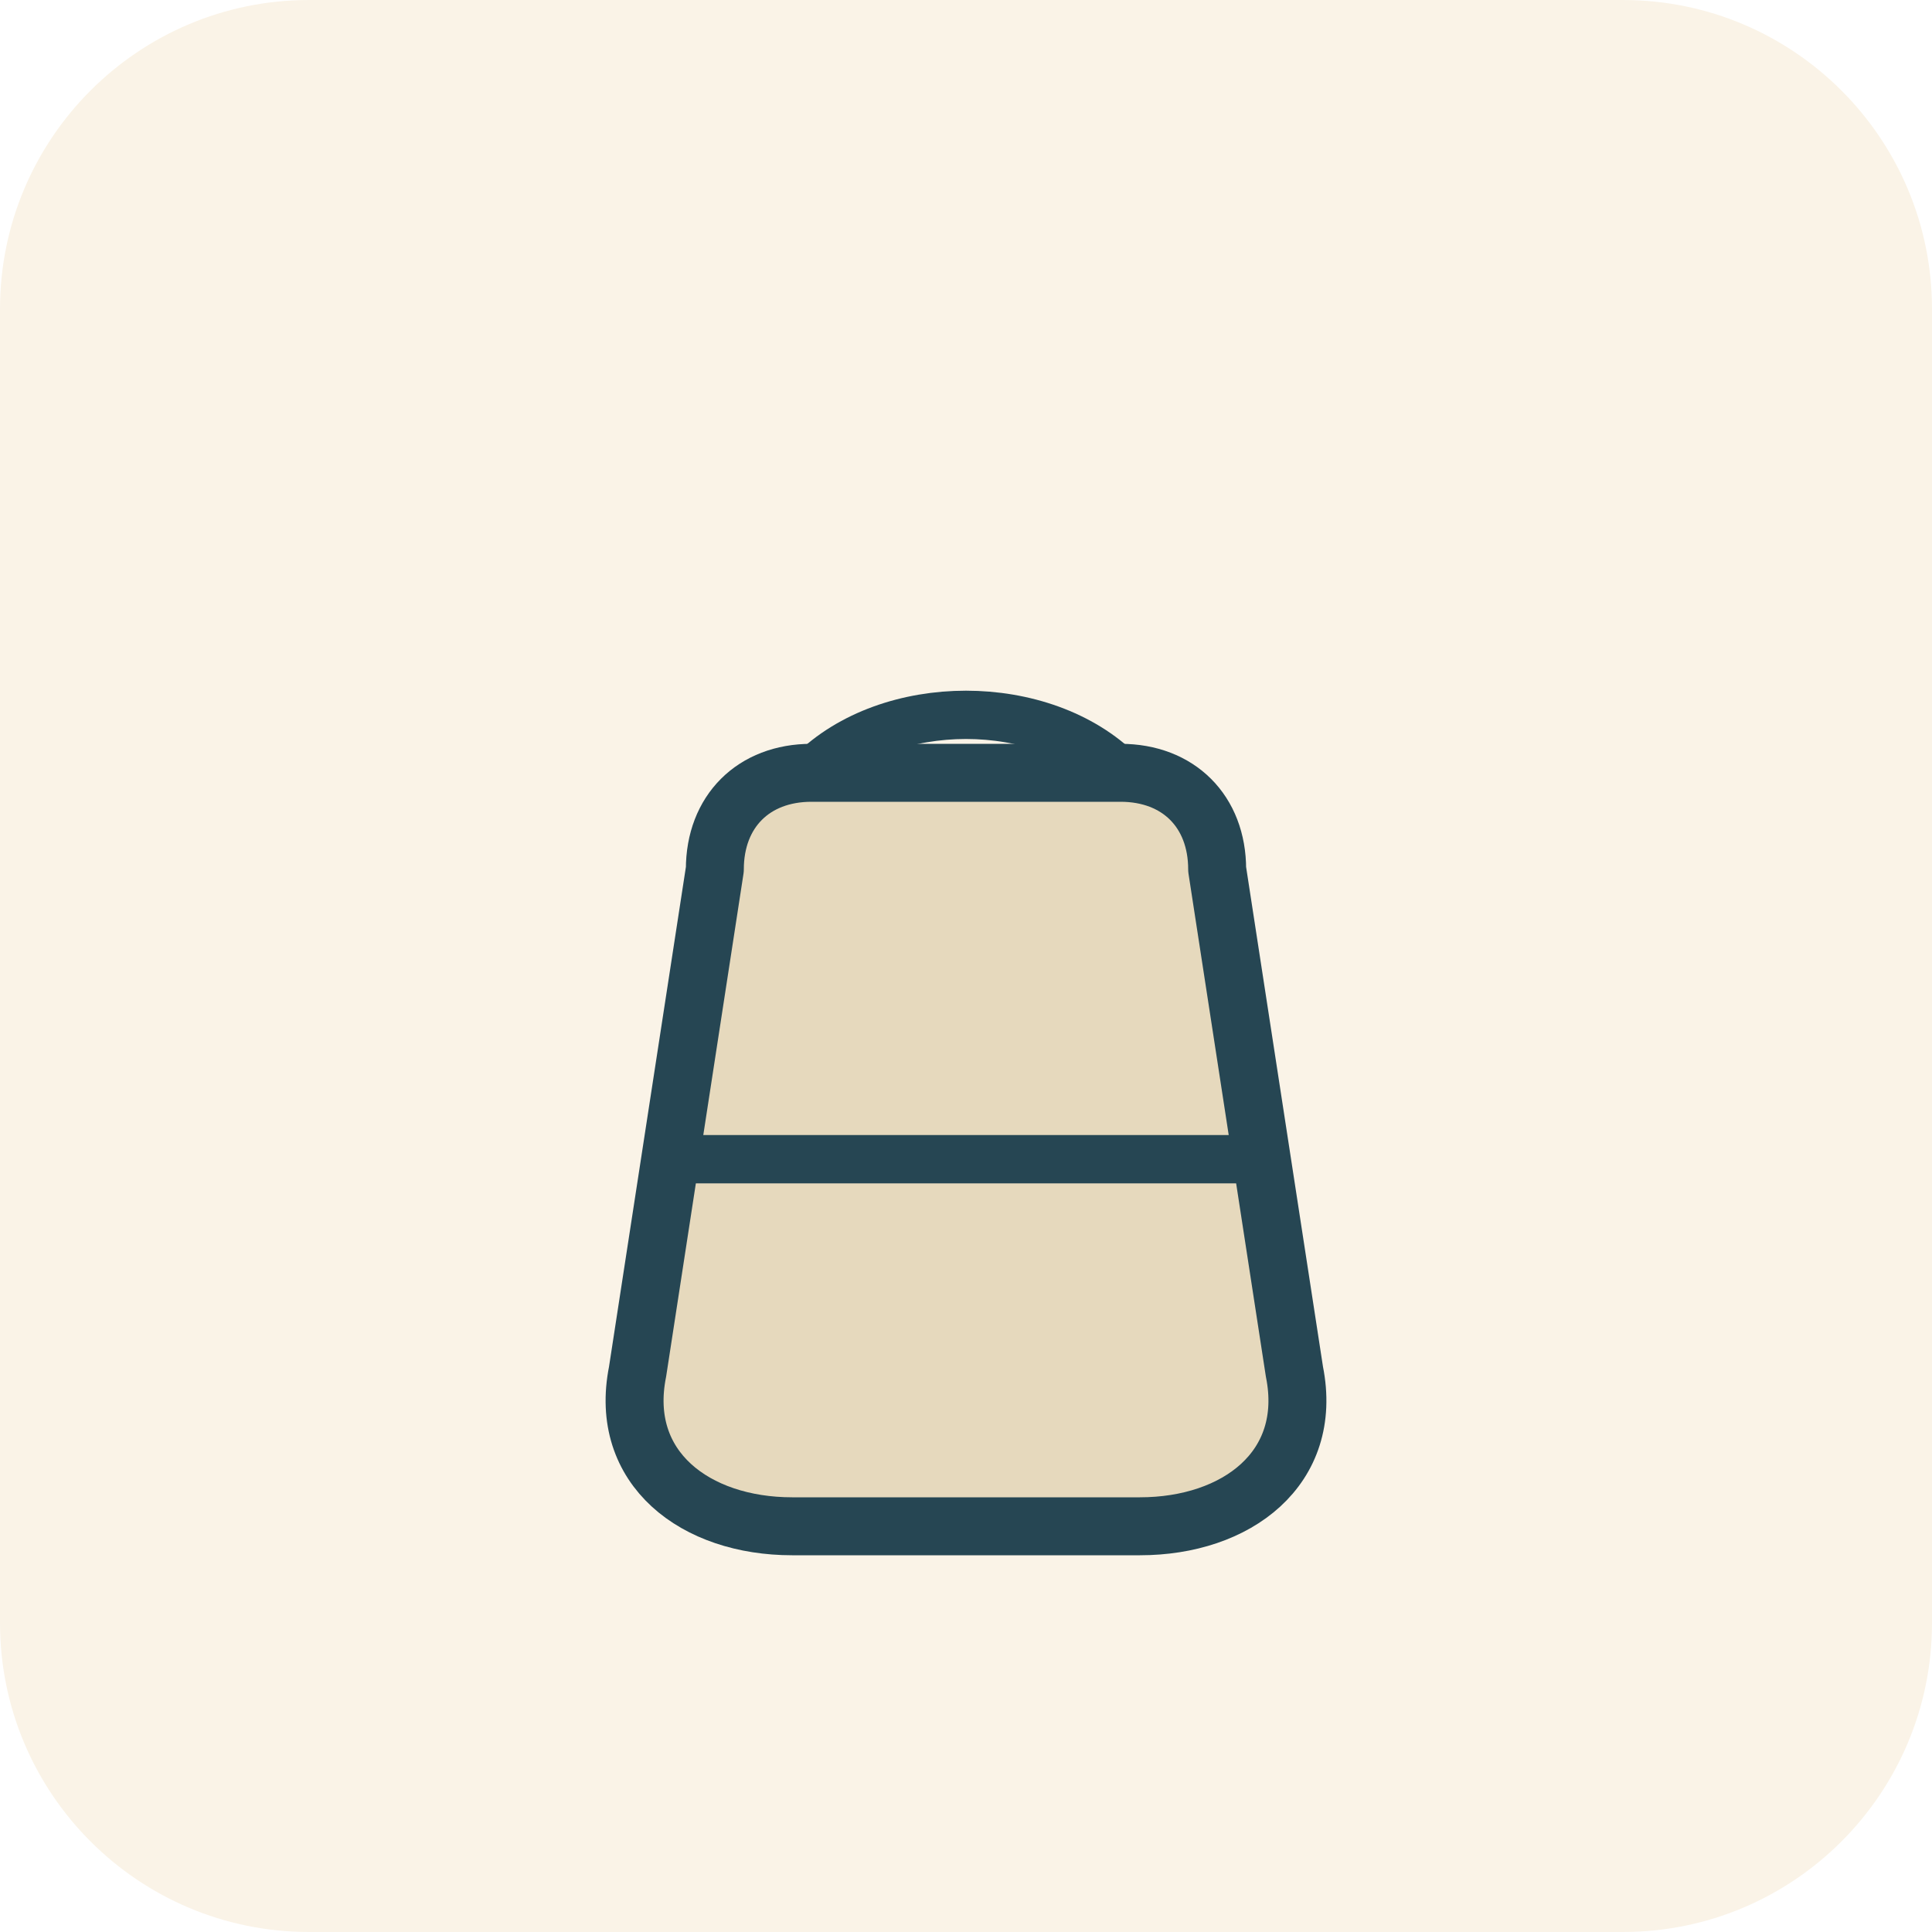
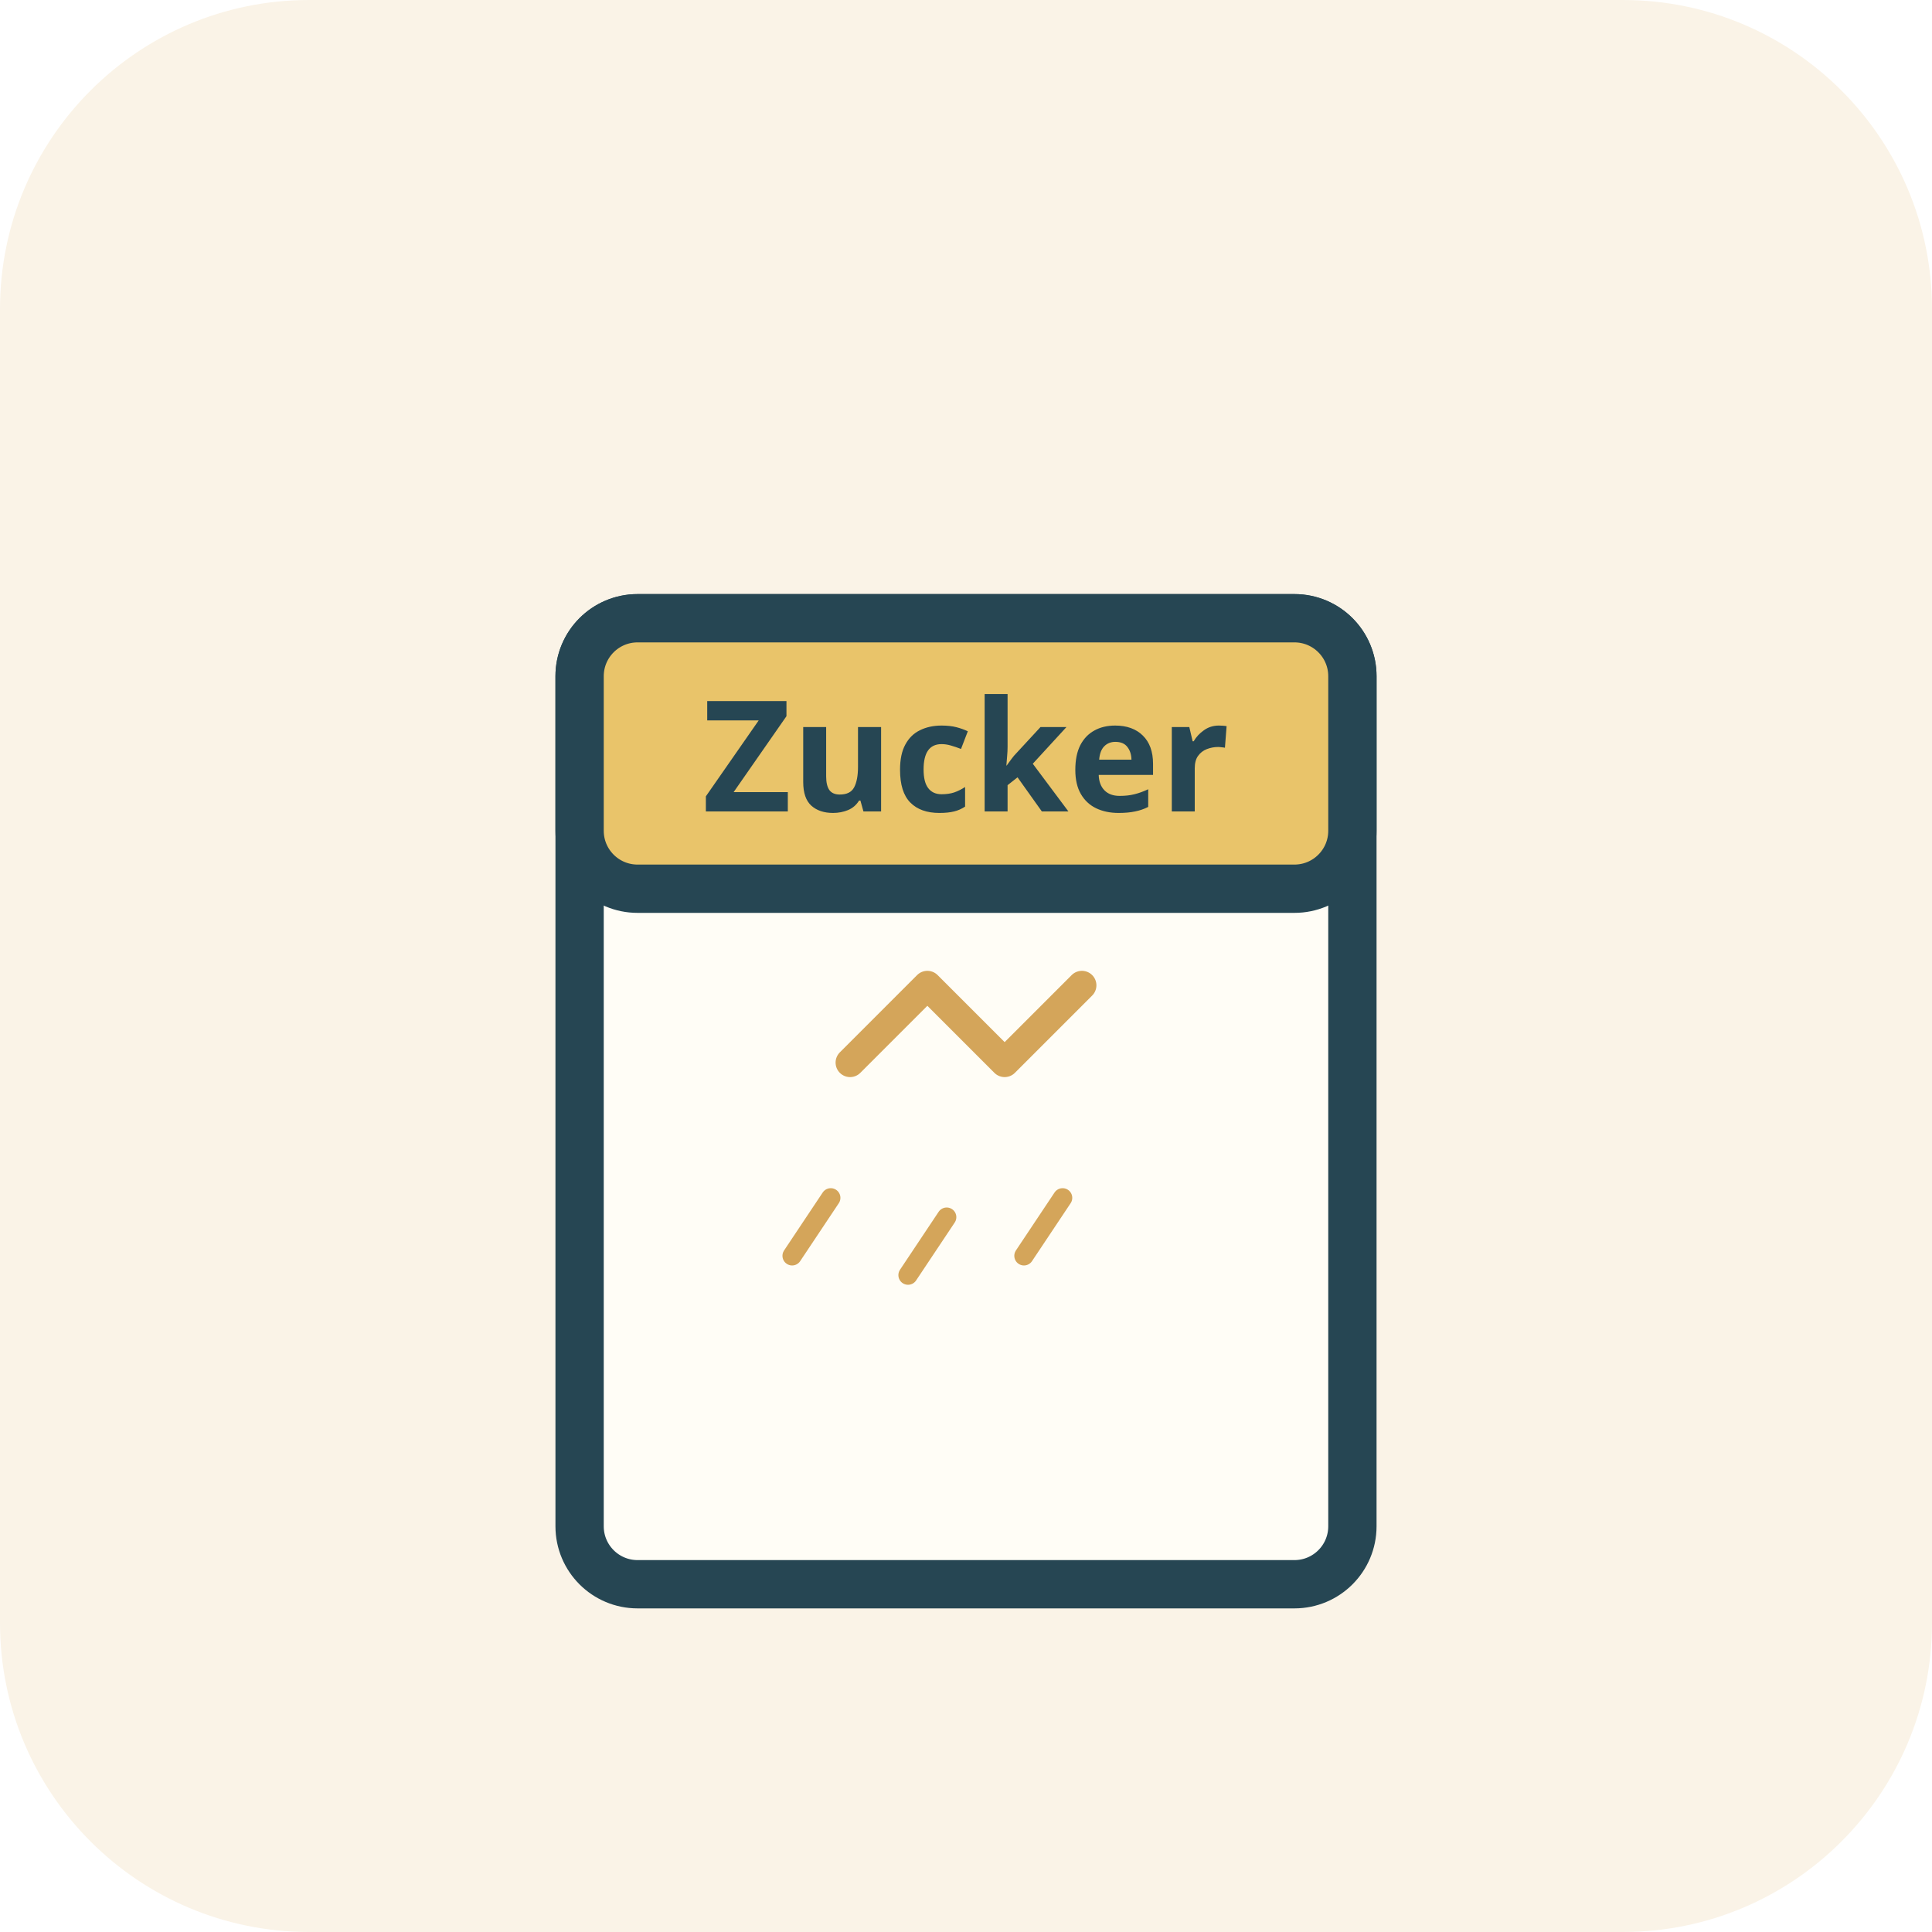
<svg xmlns="http://www.w3.org/2000/svg" viewBox="0 0 200 200" width="200" height="200" role="img" aria-label="Zucker">
  <rect width="200" height="200" rx="32" fill="#FAF3E7" />
-   <g fill="none" stroke="#264653" stroke-width="6" stroke-linecap="round" stroke-linejoin="round">
-     <path d="M74 90 C74 84 78 80 84 80 L116 80 C122 80 126 84 126 90 L134 142 C136 152 128 158 118 158 L82 158 C72 158 64 152 66 142 Z" fill="#E6D9BD" />
-     <path d="M84 80 C92 72 108 72 116 80" stroke-width="5" />
-     <path d="M69 120 L131 120" stroke-width="5" />
+   <g fill="none" stroke="#264653" stroke-width="5" stroke-linecap="round" stroke-linejoin="round">
+     <rect x="60" y="64" width="80" height="100" rx="6" fill="#FFFDF6" />
+     <rect x="60" y="64" width="80" height="28" rx="6" fill="#E9C46A" />
+     <text x="100" y="84" text-anchor="middle" font-size="16" font-weight="bold" fill="#264653" stroke="none" font-family="sans-serif">Zucker</text>
+     <path d="M88 110 L96 102 L104 110 L112 102" stroke-width="3" stroke="#D4A55A" />
+     <path d="M82 130 L86 124 M94 132 L98 126 M106 130 L110 124" stroke-width="2" stroke="#D4A55A" />
  </g>
</svg>
